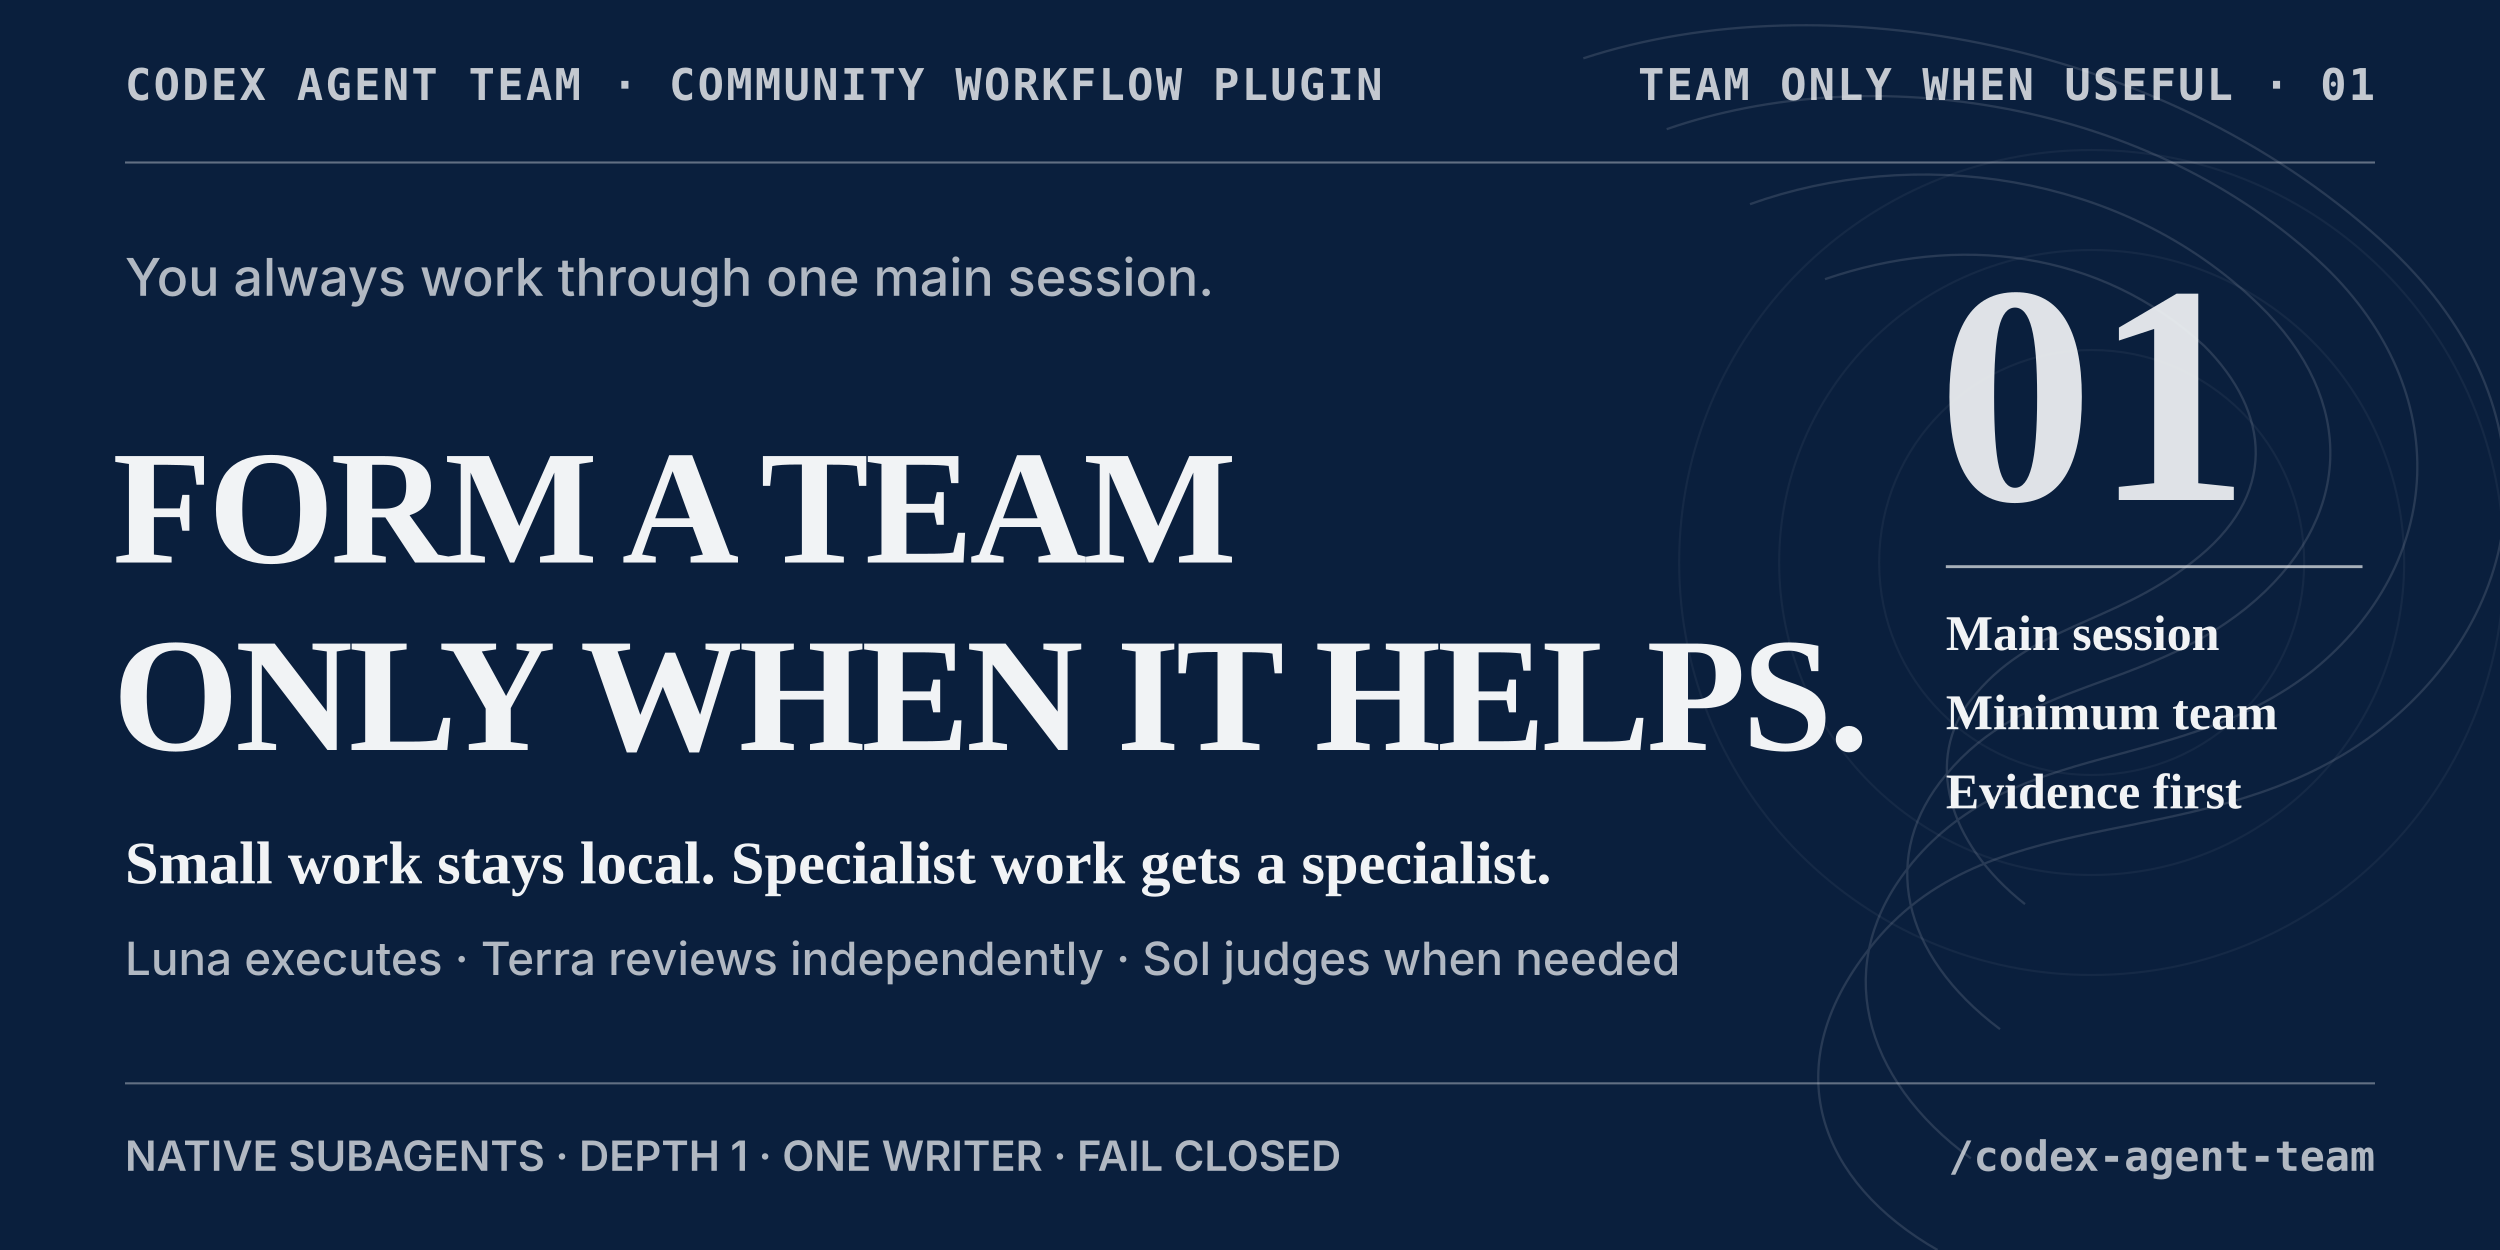
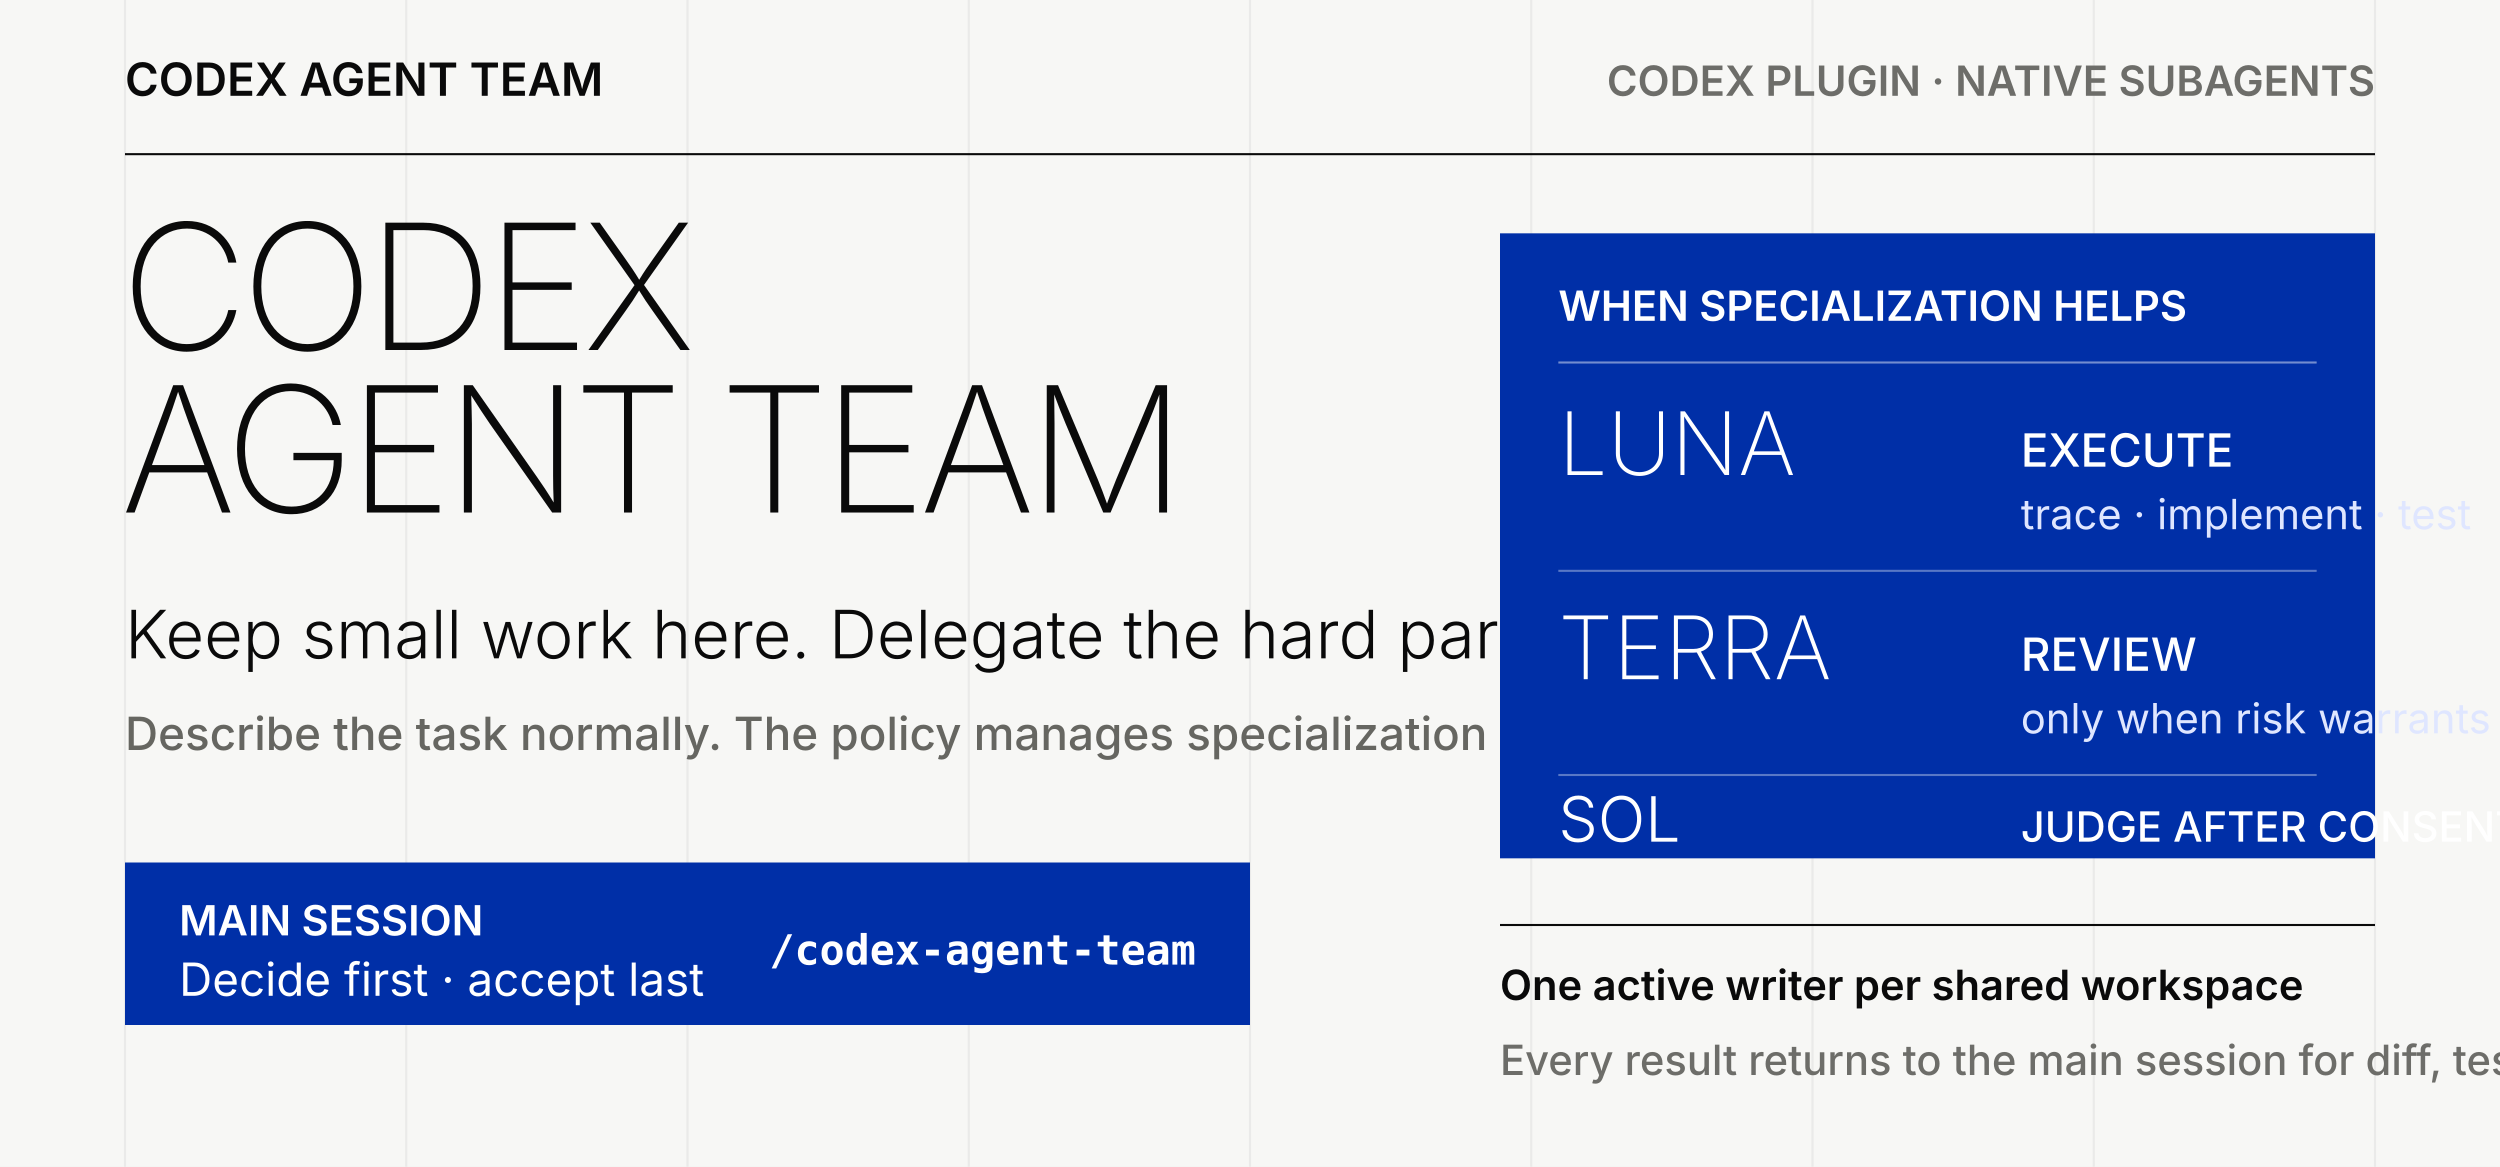
- <svg xmlns="http://www.w3.org/2000/svg" width="1200" height="600" viewBox="0 0 1200 600" role="img" aria-labelledby="title desc">
-   <rect width="1200" height="600" fill="#0a1f3d" />
-   <g fill="none" stroke="#f1f3f5" stroke-width="1.1" opacity="0.13">
-     <path d="M760 28 C876 -10 1042 20 1148 120 C1228 196 1216 294 1140 352 C1060 412 958 382 900 452 C850 512 874 568 930 600" />
-     <path d="M800 62 C898 28 1032 48 1116 128 C1178 188 1174 270 1110 322 C1046 372 968 354 918 414 C878 462 894 518 946 556" />
-     <path d="M840 98 C918 70 1018 82 1084 146 C1132 192 1130 250 1078 292 C1028 332 972 326 934 372 C902 410 912 458 960 494" />
-     <path d="M876 134 C940 112 1008 120 1058 166 C1090 198 1094 238 1052 270 C1014 300 974 300 946 336 C924 364 934 404 972 434" />
+ <svg xmlns="http://www.w3.org/2000/svg" width="1200" height="560" viewBox="0 0 1200 560" role="img" aria-labelledby="title desc">
+   <rect width="1200" height="560" fill="#f7f7f5" />
+   <g stroke="#0a0a0a" stroke-width="1" opacity="0.055">
+     <line x1="60" y1="0" x2="60" y2="560" />
+     <line x1="195" y1="0" x2="195" y2="560" />
+     <line x1="330" y1="0" x2="330" y2="560" />
+     <line x1="465" y1="0" x2="465" y2="560" />
+     <line x1="600" y1="0" x2="600" y2="560" />
+     <line x1="735" y1="0" x2="735" y2="560" />
+     <line x1="870" y1="0" x2="870" y2="560" />
+     <line x1="1005" y1="0" x2="1005" y2="560" />
+     <line x1="1140" y1="0" x2="1140" y2="560" />
  </g>
-   <g fill="none" stroke="#f1f3f5" stroke-width="1" opacity="0.05">
-     <circle cx="1004" cy="270" r="198" />
-     <circle cx="1004" cy="270" r="150" />
-     <circle cx="1004" cy="270" r="102" />
+   <line x1="60" y1="74" x2="1140" y2="74" stroke="#0a0a0a" stroke-width="1" />
+   <text x="60" y="46" font-family="Inter, Helvetica Neue, Arial, sans-serif" font-size="22" font-weight="600" fill="#0a0a0a">CODEX AGENT TEAM</text>
+   <text x="1140" y="46" text-anchor="end" font-family="Inter, Helvetica Neue, Arial, sans-serif" font-size="20" font-weight="600" fill="#6d6d69">CODEX PLUGIN · NATIVE SUBAGENTS</text>
+   <text x="58" y="168" font-family="Inter, Helvetica Neue, Arial, sans-serif" font-size="84" font-weight="200" letter-spacing="-3" fill="#0a0a0a">CODEX</text>
+   <text x="58" y="246" font-family="Inter, Helvetica Neue, Arial, sans-serif" font-size="84" font-weight="200" letter-spacing="-3" fill="#0a0a0a">AGENT TEAM</text>
+   <text x="60" y="316" font-family="Inter, Helvetica Neue, Arial, sans-serif" font-size="32" font-weight="300" fill="#0a0a0a">Keep small work here. Delegate the hard parts.</text>
+   <text x="60" y="360" font-family="Inter, Helvetica Neue, Arial, sans-serif" font-size="22" font-weight="500" fill="#666661">Describe the task normally. The policy manages specialization and acceptance.</text>
+   <rect x="60" y="414" width="540" height="78" fill="#002FA7" />
+   <text x="86" y="449" font-family="Inter, Helvetica Neue, Arial, sans-serif" font-size="20" font-weight="600" fill="#ffffff">MAIN SESSION</text>
+   <text x="86" y="478" font-family="Inter, Helvetica Neue, Arial, sans-serif" font-size="22" font-weight="400" fill="#ffffff">Decide first · accept last</text>
+   <text x="574" y="463" text-anchor="end" font-family="JetBrains Mono, SFMono-Regular, Menlo, monospace" font-size="20" font-weight="600" fill="#ffffff">/codex-agent-team</text>
+   <g transform="translate(720 112)">
+     <rect x="0" y="0" width="420" height="300" fill="#002FA7" />
+     <text x="28" y="42" font-family="Inter, Helvetica Neue, Arial, sans-serif" font-size="20" font-weight="600" fill="#ffffff">WHEN SPECIALIZATION HELPS</text>
+     <line x1="28" y1="62" x2="392" y2="62" stroke="#ffffff" stroke-width="1" opacity="0.45" />
+     <text x="28" y="116" font-family="Inter, Helvetica Neue, Arial, sans-serif" font-size="42" font-weight="200" fill="#ffffff">LUNA</text>
+     <text x="250" y="112" font-family="Inter, Helvetica Neue, Arial, sans-serif" font-size="22" font-weight="500" fill="#ffffff">EXECUTE</text>
+     <text x="250" y="142" font-family="Inter, Helvetica Neue, Arial, sans-serif" font-size="20" font-weight="400" fill="#dfe6ff">trace · implement · test</text>
+     <line x1="28" y1="162" x2="392" y2="162" stroke="#ffffff" stroke-width="1" opacity="0.35" />
+     <text x="28" y="214" font-family="Inter, Helvetica Neue, Arial, sans-serif" font-size="42" font-weight="200" fill="#ffffff">TERRA</text>
+     <text x="250" y="210" font-family="Inter, Helvetica Neue, Arial, sans-serif" font-size="22" font-weight="500" fill="#ffffff">REVIEW</text>
+     <text x="250" y="240" font-family="Inter, Helvetica Neue, Arial, sans-serif" font-size="20" font-weight="400" fill="#dfe6ff">only when risk warrants it</text>
+     <line x1="28" y1="260" x2="392" y2="260" stroke="#ffffff" stroke-width="1" opacity="0.35" />
+     <text x="28" y="292" font-family="Inter, Helvetica Neue, Arial, sans-serif" font-size="30" font-weight="300" fill="#ffffff">SOL</text>
+     <text x="250" y="292" font-family="Inter, Helvetica Neue, Arial, sans-serif" font-size="20" font-weight="500" fill="#ffffff">JUDGE AFTER CONSENT</text>
  </g>
-   <line x1="60" y1="78" x2="1140" y2="78" stroke="#f1f3f5" stroke-width="1" opacity="0.38" />
-   <line x1="60" y1="520" x2="1140" y2="520" stroke="#f1f3f5" stroke-width="1" opacity="0.38" />
-   <text x="60" y="48" font-family="IBM Plex Mono, SFMono-Regular, Menlo, monospace" font-size="21" font-weight="600" letter-spacing="1.1" fill="#f1f3f5" opacity="0.8">CODEX AGENT TEAM · COMMUNITY WORKFLOW PLUGIN</text>
-   <text x="1140" y="48" text-anchor="end" font-family="IBM Plex Mono, SFMono-Regular, Menlo, monospace" font-size="21" font-weight="600" letter-spacing="1" fill="#f1f3f5" opacity="0.8">TEAM ONLY WHEN USEFUL · 01</text>
-   <text x="60" y="142" font-family="Inter, Helvetica Neue, Arial, sans-serif" font-size="25" font-weight="500" fill="#f1f3f5" opacity="0.72">You always work through one main session.</text>
-   <text x="54" y="270" font-family="Playfair Display, Georgia, Times New Roman, serif" font-size="78" font-weight="700" letter-spacing="-1.8" fill="#f1f3f5">FORM A TEAM</text>
-   <text x="54" y="360" font-family="Playfair Display, Georgia, Times New Roman, serif" font-size="78" font-weight="700" letter-spacing="-1.8" fill="#f1f3f5">ONLY WHEN IT HELPS.</text>
-   <text x="60" y="424" font-family="Playfair Display, Georgia, Times New Roman, serif" font-size="29" font-weight="600" fill="#f1f3f5">Small work stays local. Specialist work gets a specialist.</text>
-   <text x="60" y="468" font-family="Inter, Helvetica Neue, Arial, sans-serif" font-size="22" font-weight="500" fill="#f1f3f5" opacity="0.72">Luna executes · Terra reviews independently · Sol judges when needed</text>
-   <g transform="translate(930 136)">
-     <text x="0" y="104" font-family="Playfair Display, Georgia, Times New Roman, serif" font-size="150" font-weight="700" fill="#f1f3f5" opacity="0.92">01</text>
-     <line x1="4" y1="136" x2="204" y2="136" stroke="#f1f3f5" stroke-width="1.4" opacity="0.68" />
-     <text x="4" y="176" font-family="Playfair Display, Georgia, Times New Roman, serif" font-size="24" font-weight="600" fill="#f1f3f5">Main session</text>
-     <text x="4" y="214" font-family="Playfair Display, Georgia, Times New Roman, serif" font-size="24" font-weight="600" fill="#f1f3f5">Minimum team</text>
-     <text x="4" y="252" font-family="Playfair Display, Georgia, Times New Roman, serif" font-size="24" font-weight="600" fill="#f1f3f5">Evidence first</text>
-   </g>
-   <text x="60" y="562" font-family="Inter, Helvetica Neue, Arial, sans-serif" font-size="20" font-weight="600" fill="#f1f3f5" opacity="0.72">NATIVE SUBAGENTS · DEPTH 1 · ONE WRITER · FAIL CLOSED</text>
-   <text x="1140" y="562" text-anchor="end" font-family="IBM Plex Mono, SFMono-Regular, Menlo, monospace" font-size="20" font-weight="600" fill="#f1f3f5" opacity="0.72">/codex-agent-team</text>
+   <line x1="720" y1="444" x2="1140" y2="444" stroke="#0a0a0a" stroke-width="1" />
+   <text x="720" y="480" font-family="Inter, Helvetica Neue, Arial, sans-serif" font-size="20" font-weight="600" fill="#0a0a0a">One active writer per shared workspace</text>
+   <text x="720" y="516" font-family="Inter, Helvetica Neue, Arial, sans-serif" font-size="20" font-weight="500" fill="#6d6d69">Every result returns to the main session for diff, test, and evidence checks</text>
</svg>
